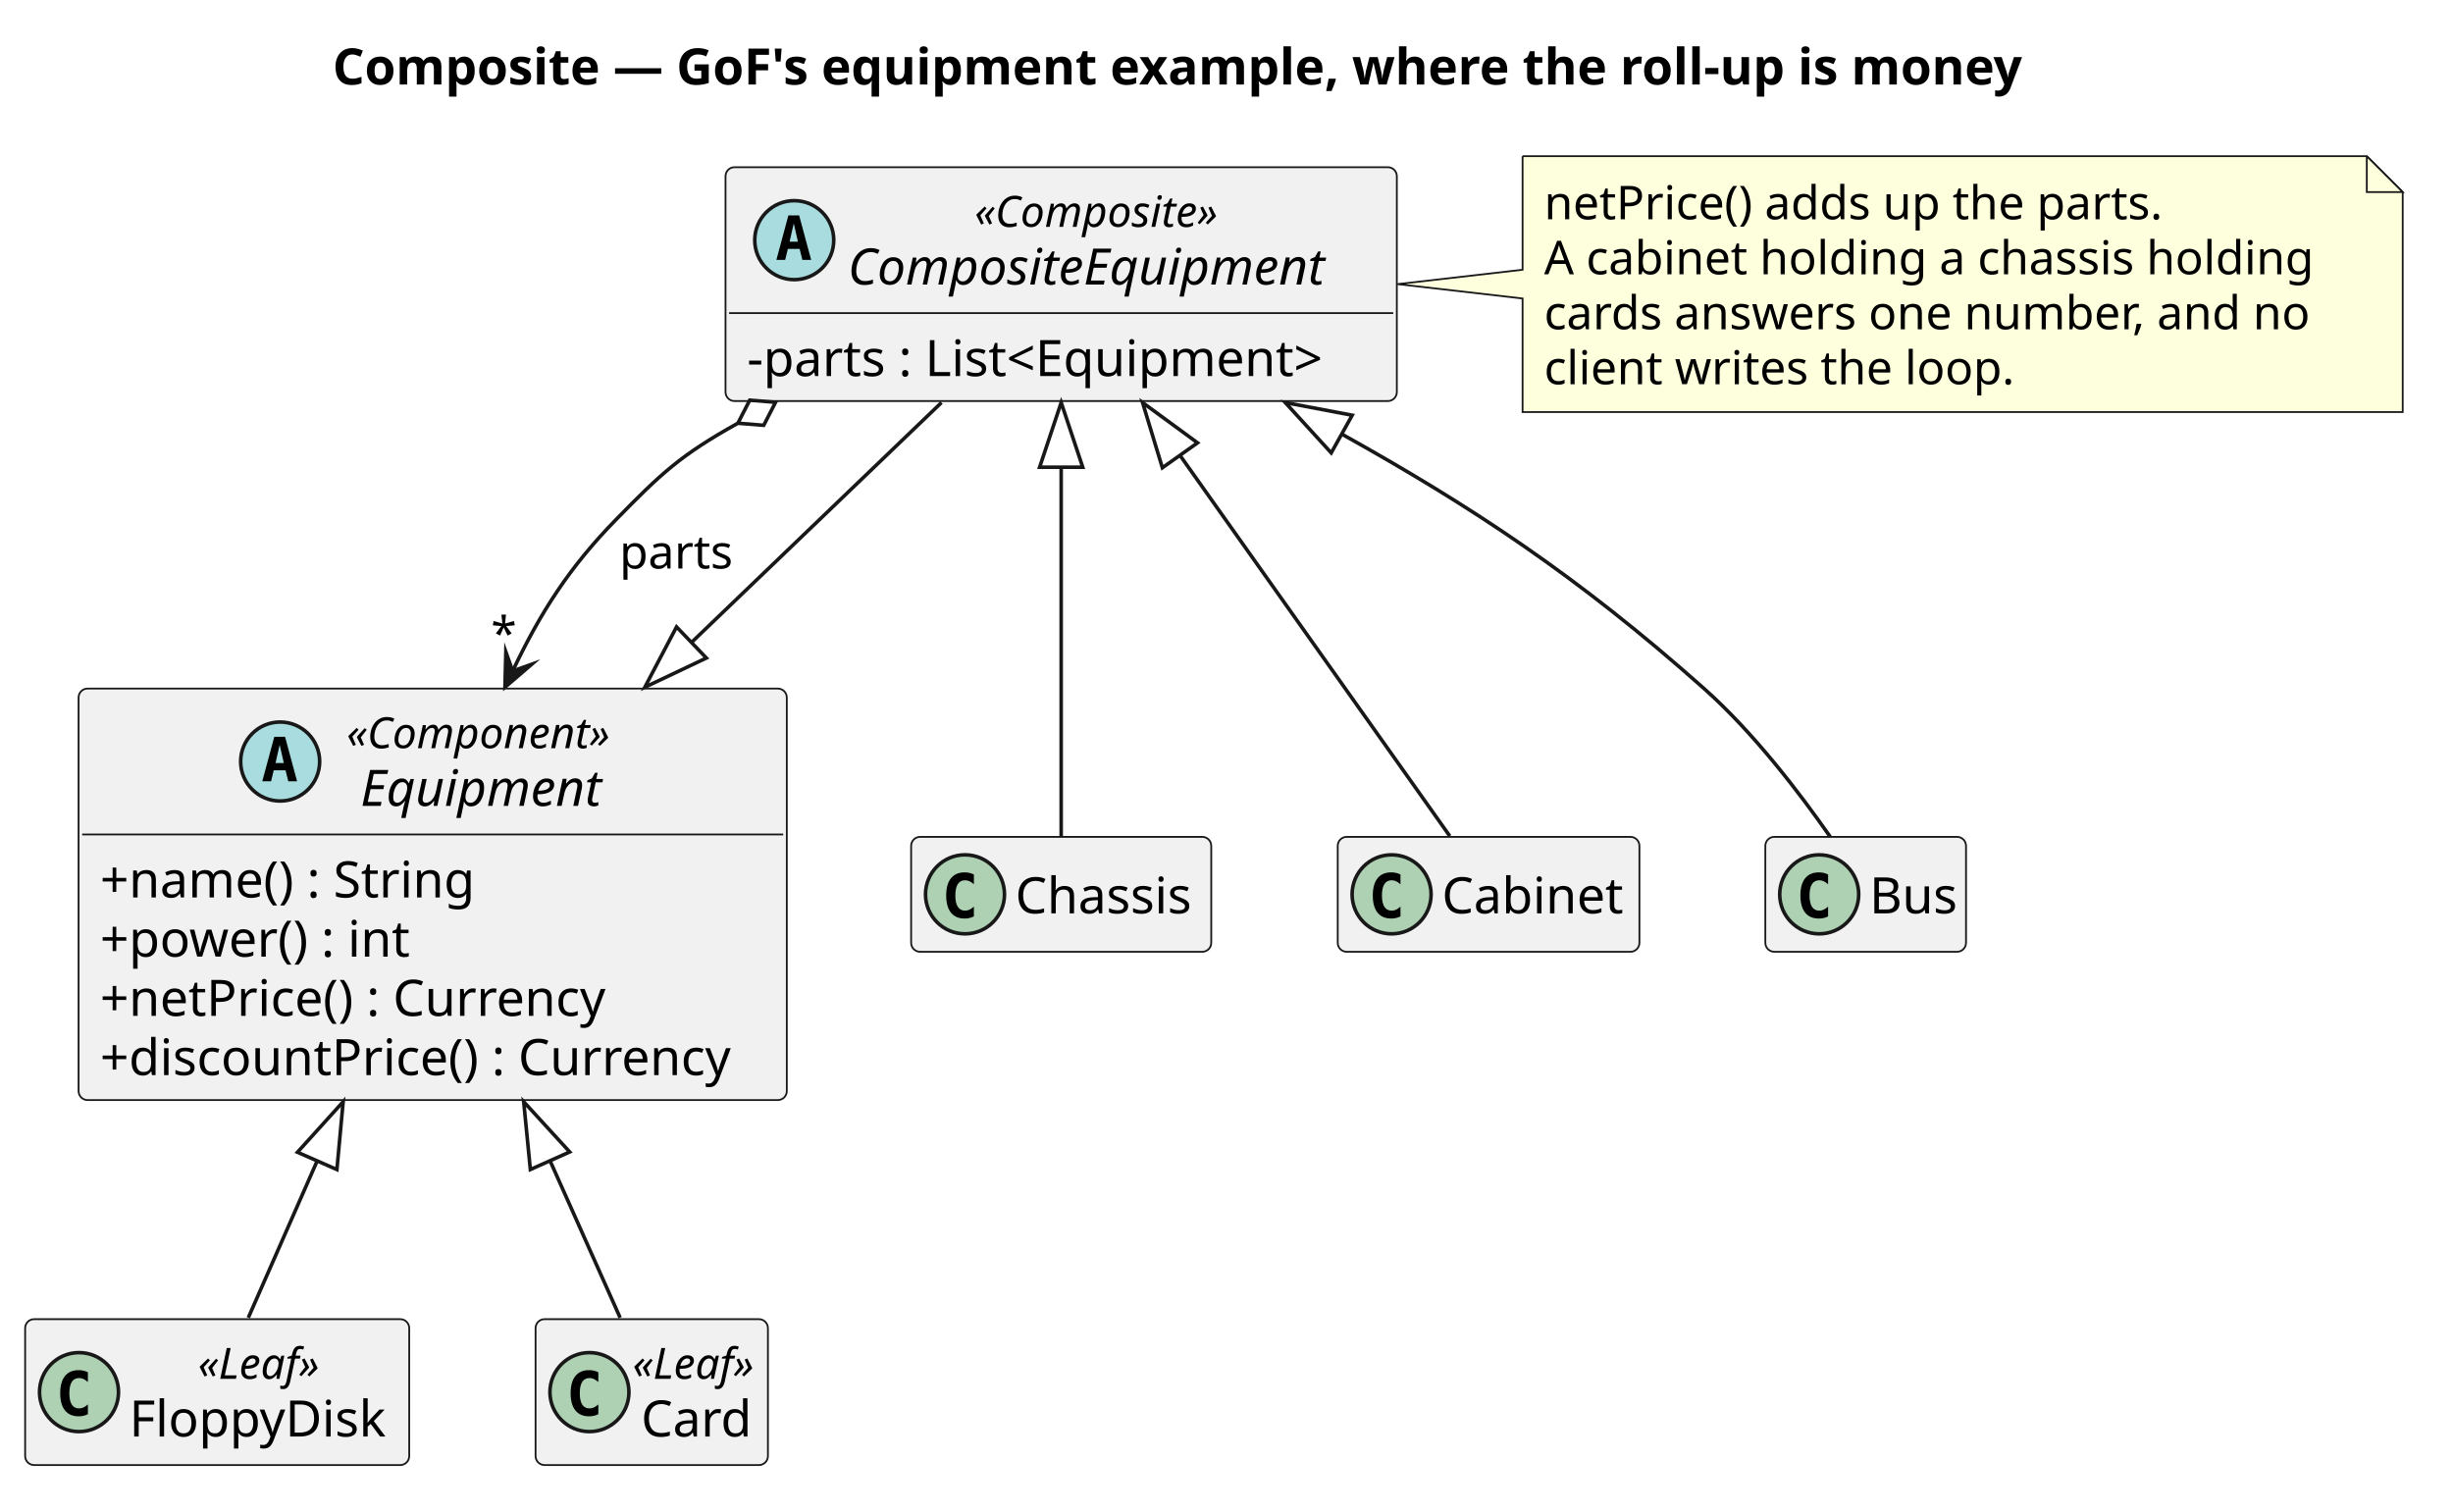
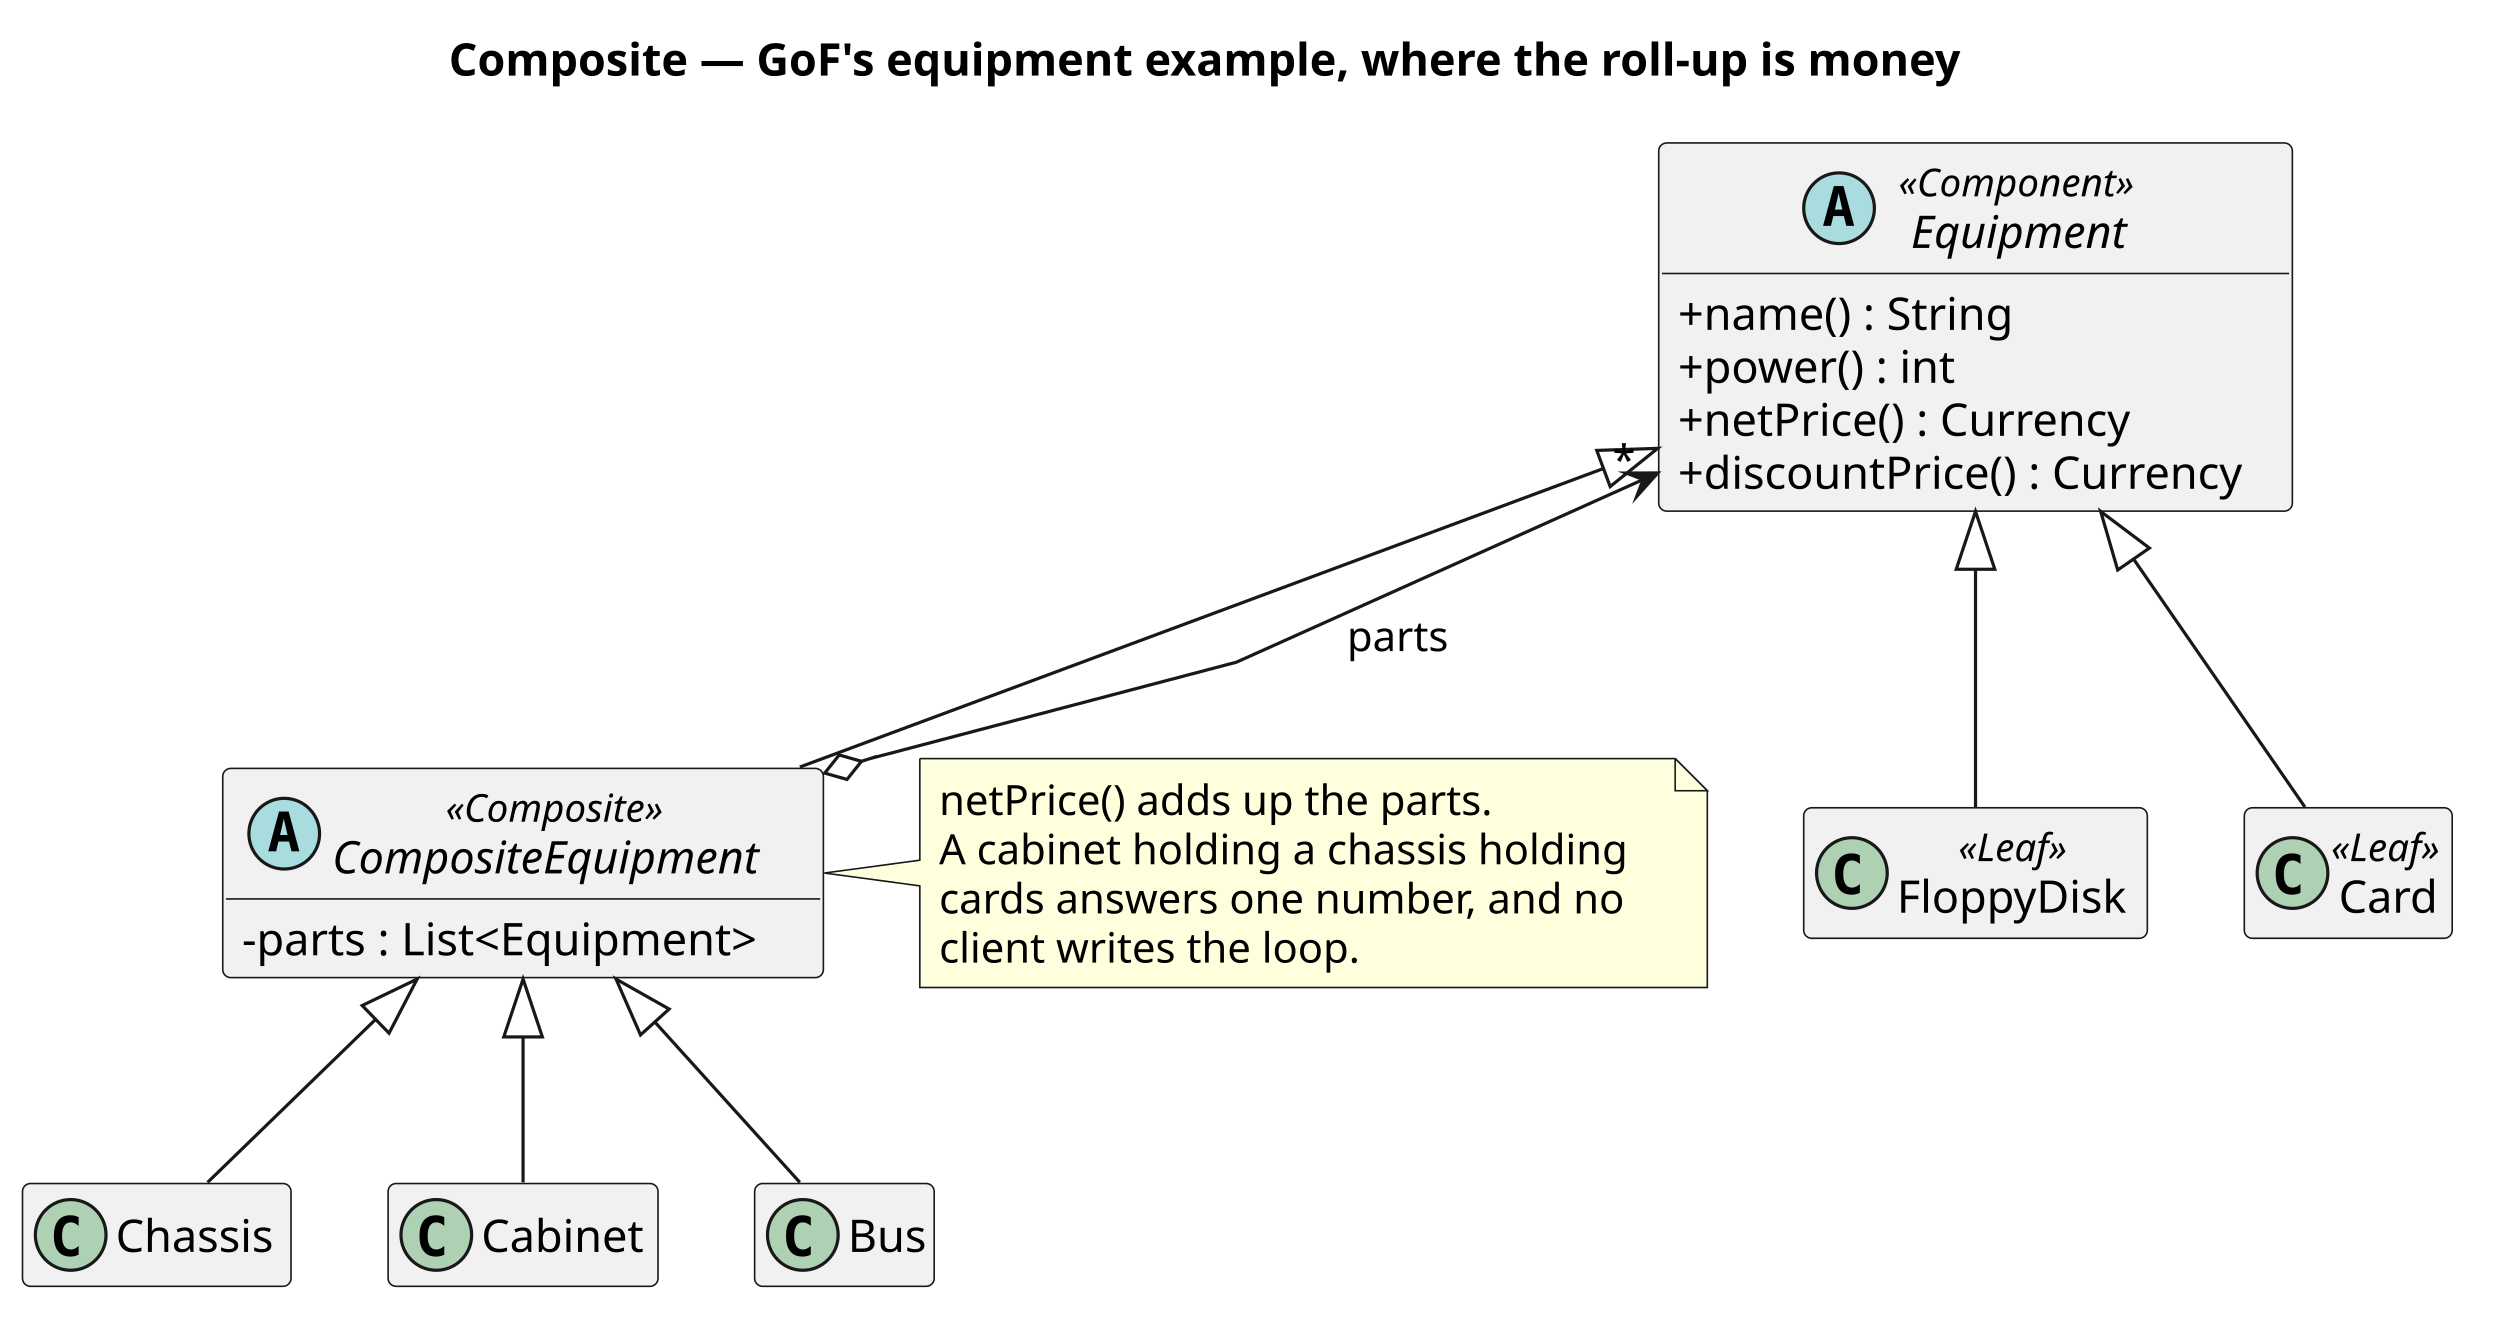
- <svg xmlns="http://www.w3.org/2000/svg" contentStyleType="text/css" data-diagram-type="CLASS" height="421px" preserveAspectRatio="none" style="width:683px;height:421px;background:#FFFFFF;" version="1.1" viewBox="0 0 683 421" width="683px" zoomAndPan="magnify">
+ <svg xmlns="http://www.w3.org/2000/svg" contentStyleType="text/css" data-diagram-type="CLASS" height="415px" preserveAspectRatio="none" style="width:778px;height:415px;background:#FFFFFF;" version="1.1" viewBox="0 0 778 415" width="778px" zoomAndPan="magnify">
  <defs />
  <g>
-     <g class="title" data-source-line="3">
-       <text fill="#000000" font-family="sans-serif" font-size="14" font-weight="700" lengthAdjust="spacing" textLength="491.784" x="92.608" y="23.535">Composite — GoF's equipment example, where the roll-up is money</text>
+     <g class="title" data-source-line="5">
+       <text fill="#000000" font-family="sans-serif" font-size="14" font-weight="700" lengthAdjust="spacing" textLength="491.784" x="139.672" y="23.535">Composite — GoF's equipment example, where the roll-up is money</text>
    </g>
-     <g class="entity" data-qualified-name="Equipment" data-source-line="6" id="ent0001">
-       <rect fill="#F1F1F1" height="114.574" rx="2.5" ry="2.5" style="stroke:#181818;stroke-width:0.5;" width="197.192" x="21.88" y="191.728" />
-       <ellipse cx="78.004" cy="212.039" fill="#A9DCDF" rx="11" ry="11" style="stroke:#181818;stroke-width:1;" />
-       <path d="M77.868,207.387 L76.714,212.459 L79.03,212.459 Z M76.374,205.146 L79.37,205.146 L82.715,217.539 L80.267,217.539 L79.503,214.476 L76.224,214.476 L75.477,217.539 L73.028,217.539 Z " fill="#000000" />
-       <text fill="#000000" font-family="sans-serif" font-size="12" font-style="italic" lengthAdjust="spacing" textLength="80.443" x="96.504" y="208.33">«Component»</text>
-       <text fill="#000000" font-family="sans-serif" font-size="14" font-style="italic" lengthAdjust="spacing" textLength="72.741" x="100.356" y="224.396">Equipment</text>
-       <line style="stroke:#181818;stroke-width:0.5;" x1="22.88" x2="218.072" y1="232.349" y2="232.349" />
-       <text fill="#000000" font-family="sans-serif" font-size="14" lengthAdjust="spacing" textLength="110.783" x="27.88" y="249.885">+name() : String</text>
-       <text fill="#000000" font-family="sans-serif" font-size="14" lengthAdjust="spacing" textLength="93.222" x="27.88" y="266.373">+power() : int</text>
-       <text fill="#000000" font-family="sans-serif" font-size="14" lengthAdjust="spacing" textLength="148.538" x="27.88" y="282.861">+netPrice() : Currency</text>
-       <text fill="#000000" font-family="sans-serif" font-size="14" lengthAdjust="spacing" textLength="185.192" x="27.88" y="299.349">+discountPrice() : Currency</text>
+     <g class="entity" data-qualified-name="Equipment" data-source-line="8" id="ent0001">
+       <rect fill="#F1F1F1" height="114.574" rx="2.5" ry="2.5" style="stroke:#181818;stroke-width:0.5;" width="197.192" x="516.19" y="44.488" />
+       <ellipse cx="572.314" cy="64.799" fill="#A9DCDF" rx="11" ry="11" style="stroke:#181818;stroke-width:1;" />
+       <path d="M572.178,60.147 L571.024,65.219 L573.34,65.219 Z M570.684,57.906 L573.68,57.906 L577.025,70.299 L574.577,70.299 L573.813,67.236 L570.534,67.236 L569.787,70.299 L567.338,70.299 Z " fill="#000000" />
+       <text fill="#000000" font-family="sans-serif" font-size="12" font-style="italic" lengthAdjust="spacing" textLength="80.443" x="590.814" y="61.09">«Component»</text>
+       <text fill="#000000" font-family="sans-serif" font-size="14" font-style="italic" lengthAdjust="spacing" textLength="72.741" x="594.666" y="77.156">Equipment</text>
+       <line style="stroke:#181818;stroke-width:0.5;" x1="517.19" x2="712.382" y1="85.109" y2="85.109" />
+       <text fill="#000000" font-family="sans-serif" font-size="14" lengthAdjust="spacing" textLength="110.783" x="522.19" y="102.644">+name() : String</text>
+       <text fill="#000000" font-family="sans-serif" font-size="14" lengthAdjust="spacing" textLength="93.222" x="522.19" y="119.133">+power() : int</text>
+       <text fill="#000000" font-family="sans-serif" font-size="14" lengthAdjust="spacing" textLength="148.538" x="522.19" y="135.621">+netPrice() : Currency</text>
+       <text fill="#000000" font-family="sans-serif" font-size="14" lengthAdjust="spacing" textLength="185.192" x="522.19" y="152.109">+discountPrice() : Currency</text>
    </g>
-     <g class="entity" data-qualified-name="FloppyDisk" data-source-line="13" id="ent0002">
-       <rect fill="#F1F1F1" height="40.621" rx="2.5" ry="2.5" style="stroke:#181818;stroke-width:0.5;" width="106.942" x="7" y="367.308" />
-       <ellipse cx="22" cy="387.619" fill="#ADD1B2" rx="11" ry="11" style="stroke:#181818;stroke-width:1;" />
-       <path d="M24.473,393.762 Q23.892,394.061 23.253,394.21 Q22.614,394.36 21.908,394.36 Q19.401,394.36 18.081,392.708 Q16.762,391.056 16.762,387.935 Q16.762,384.805 18.081,383.154 Q19.401,381.502 21.908,381.502 Q22.614,381.502 23.261,381.651 Q23.909,381.8 24.473,382.099 L24.473,384.822 Q23.842,384.241 23.249,383.971 Q22.655,383.701 22.024,383.701 Q20.68,383.701 19.995,384.768 Q19.31,385.835 19.31,387.935 Q19.31,390.026 19.995,391.093 Q20.68,392.16 22.024,392.16 Q22.655,392.16 23.249,391.89 Q23.842,391.62 24.473,391.039 Z " fill="#000000" />
-       <text fill="#000000" font-family="sans-serif" font-size="12" font-style="italic" lengthAdjust="spacing" textLength="36.697" x="55.123" y="383.91">«Leaf»</text>
-       <text fill="#000000" font-family="sans-serif" font-size="14" lengthAdjust="spacing" textLength="74.942" x="36" y="399.976">FloppyDisk</text>
+     <g class="entity" data-qualified-name="FloppyDisk" data-source-line="15" id="ent0002">
+       <rect fill="#F1F1F1" height="40.621" rx="2.5" ry="2.5" style="stroke:#181818;stroke-width:0.5;" width="106.942" x="561.31" y="251.378" />
+       <ellipse cx="576.31" cy="271.689" fill="#ADD1B2" rx="11" ry="11" style="stroke:#181818;stroke-width:1;" />
+       <path d="M578.783,277.832 Q578.202,278.131 577.563,278.28 Q576.924,278.43 576.218,278.43 Q573.711,278.43 572.391,276.778 Q571.072,275.126 571.072,272.005 Q571.072,268.875 572.391,267.224 Q573.711,265.572 576.218,265.572 Q576.924,265.572 577.571,265.721 Q578.219,265.87 578.783,266.169 L578.783,268.892 Q578.152,268.311 577.559,268.041 Q576.965,267.771 576.334,267.771 Q574.99,267.771 574.305,268.838 Q573.62,269.905 573.62,272.005 Q573.62,274.096 574.305,275.163 Q574.99,276.23 576.334,276.23 Q576.965,276.23 577.559,275.96 Q578.152,275.69 578.783,275.109 Z " fill="#000000" />
+       <text fill="#000000" font-family="sans-serif" font-size="12" font-style="italic" lengthAdjust="spacing" textLength="36.697" x="609.433" y="267.98">«Leaf»</text>
+       <text fill="#000000" font-family="sans-serif" font-size="14" lengthAdjust="spacing" textLength="74.942" x="590.31" y="284.046">FloppyDisk</text>
    </g>
-     <g class="entity" data-qualified-name="Card" data-source-line="14" id="ent0003">
-       <rect fill="#F1F1F1" height="40.621" rx="2.5" ry="2.5" style="stroke:#181818;stroke-width:0.5;" width="64.697" x="149.12" y="367.308" />
-       <ellipse cx="164.12" cy="387.619" fill="#ADD1B2" rx="11" ry="11" style="stroke:#181818;stroke-width:1;" />
-       <path d="M166.593,393.762 Q166.012,394.061 165.373,394.21 Q164.734,394.36 164.028,394.36 Q161.521,394.36 160.202,392.708 Q158.882,391.056 158.882,387.935 Q158.882,384.805 160.202,383.154 Q161.521,381.502 164.028,381.502 Q164.734,381.502 165.381,381.651 Q166.029,381.8 166.593,382.099 L166.593,384.822 Q165.962,384.241 165.369,383.971 Q164.775,383.701 164.144,383.701 Q162.8,383.701 162.115,384.768 Q161.43,385.835 161.43,387.935 Q161.43,390.026 162.115,391.093 Q162.8,392.16 164.144,392.16 Q164.775,392.16 165.369,391.89 Q165.962,391.62 166.593,391.039 Z " fill="#000000" />
-       <text fill="#000000" font-family="sans-serif" font-size="12" font-style="italic" lengthAdjust="spacing" textLength="36.697" x="176.12" y="383.91">«Leaf»</text>
-       <text fill="#000000" font-family="sans-serif" font-size="14" lengthAdjust="spacing" textLength="31.958" x="178.49" y="399.976">Card</text>
+     <g class="entity" data-qualified-name="Card" data-source-line="16" id="ent0003">
+       <rect fill="#F1F1F1" height="40.621" rx="2.5" ry="2.5" style="stroke:#181818;stroke-width:0.5;" width="64.697" x="698.43" y="251.378" />
+       <ellipse cx="713.43" cy="271.689" fill="#ADD1B2" rx="11" ry="11" style="stroke:#181818;stroke-width:1;" />
+       <path d="M715.903,277.832 Q715.322,278.131 714.683,278.28 Q714.044,278.43 713.338,278.43 Q710.831,278.43 709.511,276.778 Q708.192,275.126 708.192,272.005 Q708.192,268.875 709.511,267.224 Q710.831,265.572 713.338,265.572 Q714.044,265.572 714.691,265.721 Q715.339,265.87 715.903,266.169 L715.903,268.892 Q715.272,268.311 714.679,268.041 Q714.085,267.771 713.454,267.771 Q712.11,267.771 711.425,268.838 Q710.74,269.905 710.74,272.005 Q710.74,274.096 711.425,275.163 Q712.11,276.23 713.454,276.23 Q714.085,276.23 714.679,275.96 Q715.272,275.69 715.903,275.109 Z " fill="#000000" />
+       <text fill="#000000" font-family="sans-serif" font-size="12" font-style="italic" lengthAdjust="spacing" textLength="36.697" x="725.43" y="267.98">«Leaf»</text>
+       <text fill="#000000" font-family="sans-serif" font-size="14" lengthAdjust="spacing" textLength="31.958" x="727.8" y="284.046">Card</text>
    </g>
-     <g class="entity" data-qualified-name="CompositeEquipment" data-source-line="15" id="ent0004">
-       <rect fill="#F1F1F1" height="65.109" rx="2.5" ry="2.5" style="stroke:#181818;stroke-width:0.5;" width="186.918" x="202.01" y="46.558" />
-       <ellipse cx="221.145" cy="66.869" fill="#A9DCDF" rx="11" ry="11" style="stroke:#181818;stroke-width:1;" />
-       <path d="M221.008,62.217 L219.855,67.289 L222.171,67.289 Z M219.514,59.976 L222.511,59.976 L225.856,72.369 L223.407,72.369 L222.644,69.306 L219.365,69.306 L218.618,72.369 L216.169,72.369 Z " fill="#000000" />
-       <text fill="#000000" font-family="sans-serif" font-size="12" font-style="italic" lengthAdjust="spacing" textLength="75.135" x="271.361" y="63.16">«Composite»</text>
-       <text fill="#000000" font-family="sans-serif" font-size="14" font-style="italic" lengthAdjust="spacing" textLength="145.728" x="236.064" y="79.226">CompositeEquipment</text>
-       <line style="stroke:#181818;stroke-width:0.5;" x1="203.01" x2="387.928" y1="87.179" y2="87.179" />
-       <text fill="#000000" font-family="sans-serif" font-size="14" lengthAdjust="spacing" textLength="174.918" x="208.01" y="104.715">-parts : List&lt;Equipment&gt;</text>
+     <g class="entity" data-qualified-name="CompositeEquipment" data-source-line="17" id="ent0004">
+       <rect fill="#F1F1F1" height="65.109" rx="2.5" ry="2.5" style="stroke:#181818;stroke-width:0.5;" width="186.918" x="69.32" y="239.128" />
+       <ellipse cx="88.455" cy="259.439" fill="#A9DCDF" rx="11" ry="11" style="stroke:#181818;stroke-width:1;" />
+       <path d="M88.319,254.787 L87.165,259.859 L89.481,259.859 Z M86.824,252.546 L89.821,252.546 L93.166,264.939 L90.718,264.939 L89.954,261.876 L86.675,261.876 L85.928,264.939 L83.479,264.939 Z " fill="#000000" />
+       <text fill="#000000" font-family="sans-serif" font-size="12" font-style="italic" lengthAdjust="spacing" textLength="75.135" x="138.671" y="255.73">«Composite»</text>
+       <text fill="#000000" font-family="sans-serif" font-size="14" font-style="italic" lengthAdjust="spacing" textLength="145.728" x="103.374" y="271.796">CompositeEquipment</text>
+       <line style="stroke:#181818;stroke-width:0.5;" x1="70.32" x2="255.238" y1="279.749" y2="279.749" />
+       <text fill="#000000" font-family="sans-serif" font-size="14" lengthAdjust="spacing" textLength="174.918" x="75.32" y="297.284">-parts : List&lt;Equipment&gt;</text>
    </g>
-     <g class="entity" data-qualified-name="Chassis" data-source-line="18" id="ent0005">
-       <rect fill="#F1F1F1" height="32" rx="2.5" ry="2.5" style="stroke:#181818;stroke-width:0.5;" width="83.564" x="253.69" y="233.018" />
-       <ellipse cx="268.69" cy="249.018" fill="#ADD1B2" rx="11" ry="11" style="stroke:#181818;stroke-width:1;" />
-       <path d="M271.163,255.161 Q270.582,255.46 269.943,255.61 Q269.304,255.759 268.598,255.759 Q266.091,255.759 264.772,254.107 Q263.452,252.455 263.452,249.334 Q263.452,246.205 264.772,244.553 Q266.091,242.901 268.598,242.901 Q269.304,242.901 269.951,243.05 Q270.599,243.2 271.163,243.499 L271.163,246.221 Q270.532,245.64 269.939,245.371 Q269.345,245.101 268.714,245.101 Q267.37,245.101 266.685,246.167 Q266,247.234 266,249.334 Q266,251.426 266.685,252.493 Q267.37,253.559 268.714,253.559 Q269.345,253.559 269.939,253.29 Q270.532,253.02 271.163,252.439 Z " fill="#000000" />
-       <text fill="#000000" font-family="sans-serif" font-size="14" lengthAdjust="spacing" textLength="51.563" x="282.69" y="254.309">Chassis</text>
+     <g class="entity" data-qualified-name="Chassis" data-source-line="20" id="ent0005">
+       <rect fill="#F1F1F1" height="32" rx="2.5" ry="2.5" style="stroke:#181818;stroke-width:0.5;" width="83.564" x="7" y="368.308" />
+       <ellipse cx="22" cy="384.308" fill="#ADD1B2" rx="11" ry="11" style="stroke:#181818;stroke-width:1;" />
+       <path d="M24.473,390.451 Q23.892,390.75 23.253,390.9 Q22.614,391.049 21.908,391.049 Q19.401,391.049 18.081,389.397 Q16.762,387.745 16.762,384.624 Q16.762,381.495 18.081,379.843 Q19.401,378.191 21.908,378.191 Q22.614,378.191 23.261,378.341 Q23.909,378.49 24.473,378.789 L24.473,381.511 Q23.842,380.93 23.249,380.661 Q22.655,380.391 22.024,380.391 Q20.68,380.391 19.995,381.457 Q19.31,382.524 19.31,384.624 Q19.31,386.716 19.995,387.783 Q20.68,388.849 22.024,388.849 Q22.655,388.849 23.249,388.579 Q23.842,388.31 24.473,387.729 Z " fill="#000000" />
+       <text fill="#000000" font-family="sans-serif" font-size="14" lengthAdjust="spacing" textLength="51.563" x="36" y="389.599">Chassis</text>
    </g>
-     <g class="entity" data-qualified-name="Cabinet" data-source-line="19" id="ent0006">
-       <rect fill="#F1F1F1" height="32" rx="2.5" ry="2.5" style="stroke:#181818;stroke-width:0.5;" width="84.001" x="372.47" y="233.018" />
-       <ellipse cx="387.47" cy="249.018" fill="#ADD1B2" rx="11" ry="11" style="stroke:#181818;stroke-width:1;" />
-       <path d="M389.943,255.161 Q389.362,255.46 388.723,255.61 Q388.084,255.759 387.378,255.759 Q384.871,255.759 383.551,254.107 Q382.232,252.455 382.232,249.334 Q382.232,246.205 383.551,244.553 Q384.871,242.901 387.378,242.901 Q388.084,242.901 388.731,243.05 Q389.379,243.2 389.943,243.499 L389.943,246.221 Q389.312,245.64 388.719,245.371 Q388.125,245.101 387.494,245.101 Q386.15,245.101 385.465,246.167 Q384.78,247.234 384.78,249.334 Q384.78,251.426 385.465,252.493 Q386.15,253.559 387.494,253.559 Q388.125,253.559 388.719,253.29 Q389.312,253.02 389.943,252.439 Z " fill="#000000" />
-       <text fill="#000000" font-family="sans-serif" font-size="14" lengthAdjust="spacing" textLength="52.001" x="401.47" y="254.309">Cabinet</text>
+     <g class="entity" data-qualified-name="Cabinet" data-source-line="21" id="ent0006">
+       <rect fill="#F1F1F1" height="32" rx="2.5" ry="2.5" style="stroke:#181818;stroke-width:0.5;" width="84.001" x="120.78" y="368.308" />
+       <ellipse cx="135.78" cy="384.308" fill="#ADD1B2" rx="11" ry="11" style="stroke:#181818;stroke-width:1;" />
+       <path d="M138.253,390.451 Q137.672,390.75 137.033,390.9 Q136.394,391.049 135.688,391.049 Q133.181,391.049 131.862,389.397 Q130.542,387.745 130.542,384.624 Q130.542,381.495 131.862,379.843 Q133.181,378.191 135.688,378.191 Q136.394,378.191 137.041,378.341 Q137.689,378.49 138.253,378.789 L138.253,381.511 Q137.622,380.93 137.029,380.661 Q136.435,380.391 135.804,380.391 Q134.46,380.391 133.775,381.457 Q133.09,382.524 133.09,384.624 Q133.09,386.716 133.775,387.783 Q134.46,388.849 135.804,388.849 Q136.435,388.849 137.029,388.579 Q137.622,388.31 138.253,387.729 Z " fill="#000000" />
+       <text fill="#000000" font-family="sans-serif" font-size="14" lengthAdjust="spacing" textLength="52.001" x="149.78" y="389.599">Cabinet</text>
    </g>
-     <g class="entity" data-qualified-name="Bus" data-source-line="20" id="ent0007">
-       <rect fill="#F1F1F1" height="32" rx="2.5" ry="2.5" style="stroke:#181818;stroke-width:0.5;" width="55.878" x="491.53" y="233.018" />
-       <ellipse cx="506.53" cy="249.018" fill="#ADD1B2" rx="11" ry="11" style="stroke:#181818;stroke-width:1;" />
-       <path d="M509.003,255.161 Q508.422,255.46 507.783,255.61 Q507.144,255.759 506.438,255.759 Q503.931,255.759 502.611,254.107 Q501.292,252.455 501.292,249.334 Q501.292,246.205 502.611,244.553 Q503.931,242.901 506.438,242.901 Q507.144,242.901 507.791,243.05 Q508.439,243.2 509.003,243.499 L509.003,246.221 Q508.372,245.64 507.779,245.371 Q507.185,245.101 506.554,245.101 Q505.21,245.101 504.525,246.167 Q503.84,247.234 503.84,249.334 Q503.84,251.426 504.525,252.493 Q505.21,253.559 506.554,253.559 Q507.185,253.559 507.779,253.29 Q508.372,253.02 509.003,252.439 Z " fill="#000000" />
-       <text fill="#000000" font-family="sans-serif" font-size="14" lengthAdjust="spacing" textLength="23.878" x="520.53" y="254.309">Bus</text>
+     <g class="entity" data-qualified-name="Bus" data-source-line="22" id="ent0007">
+       <rect fill="#F1F1F1" height="32" rx="2.5" ry="2.5" style="stroke:#181818;stroke-width:0.5;" width="55.878" x="234.84" y="368.308" />
+       <ellipse cx="249.84" cy="384.308" fill="#ADD1B2" rx="11" ry="11" style="stroke:#181818;stroke-width:1;" />
+       <path d="M252.313,390.451 Q251.732,390.75 251.093,390.9 Q250.454,391.049 249.748,391.049 Q247.241,391.049 245.922,389.397 Q244.602,387.745 244.602,384.624 Q244.602,381.495 245.922,379.843 Q247.241,378.191 249.748,378.191 Q250.454,378.191 251.101,378.341 Q251.749,378.49 252.313,378.789 L252.313,381.511 Q251.682,380.93 251.089,380.661 Q250.495,380.391 249.864,380.391 Q248.52,380.391 247.835,381.457 Q247.15,382.524 247.15,384.624 Q247.15,386.716 247.835,387.783 Q248.52,388.849 249.864,388.849 Q250.495,388.849 251.089,388.579 Q251.682,388.31 252.313,387.729 Z " fill="#000000" />
+       <text fill="#000000" font-family="sans-serif" font-size="14" lengthAdjust="spacing" textLength="23.878" x="263.84" y="389.599">Bus</text>
    </g>
-     <g class="entity" data-qualified-name="GMN15" data-source-line="31" id="ent0016">
-       <path d="M423.94,43.488 L423.94,75.108 L389.11,79.108 L423.94,83.108 L423.94,114.731 A0,0 0 0 0 423.94,114.731 L669,114.731 A0,0 0 0 0 669,114.731 L669,53.488 L659,43.488 L423.94,43.488 A0,0 0 0 0 423.94,43.488" fill="#FEFFDD" style="stroke:#181818;stroke-width:0.5;" />
-       <path d="M659,43.488 L659,53.488 L669,53.488 L659,43.488" fill="#FEFFDD" style="stroke:#181818;stroke-width:0.5;" />
-       <text fill="#000000" font-family="sans-serif" font-size="13" lengthAdjust="spacing" textLength="178.122" x="429.94" y="61.057">netPrice() adds up the parts.</text>
-       <text fill="#000000" font-family="sans-serif" font-size="13" lengthAdjust="spacing" textLength="224.06" x="429.94" y="76.367">A cabinet holding a chassis holding</text>
-       <text fill="#000000" font-family="sans-serif" font-size="13" lengthAdjust="spacing" textLength="221.52" x="429.94" y="91.678">cards answers one number, and no</text>
-       <text fill="#000000" font-family="sans-serif" font-size="13" lengthAdjust="spacing" textLength="136.709" x="429.94" y="106.988">client writes the loop.</text>
+     <g class="entity" data-qualified-name="GMN14" data-source-line="32" id="ent0015">
+       <path d="M286.25,236.068 L286.25,267.688 L256.53,271.688 L286.25,275.688 L286.25,307.31 A0,0 0 0 0 286.25,307.31 L531.31,307.31 A0,0 0 0 0 531.31,307.31 L531.31,246.068 L521.31,236.068 L286.25,236.068 A0,0 0 0 0 286.25,236.068" fill="#FEFFDD" style="stroke:#181818;stroke-width:0.5;" />
+       <path d="M521.31,236.068 L521.31,246.068 L531.31,246.068 L521.31,236.068" fill="#FEFFDD" style="stroke:#181818;stroke-width:0.5;" />
+       <text fill="#000000" font-family="sans-serif" font-size="13" lengthAdjust="spacing" textLength="178.122" x="292.25" y="253.637">netPrice() adds up the parts.</text>
+       <text fill="#000000" font-family="sans-serif" font-size="13" lengthAdjust="spacing" textLength="224.06" x="292.25" y="268.947">A cabinet holding a chassis holding</text>
+       <text fill="#000000" font-family="sans-serif" font-size="13" lengthAdjust="spacing" textLength="221.52" x="292.25" y="284.258">cards answers one number, and no</text>
+       <text fill="#000000" font-family="sans-serif" font-size="13" lengthAdjust="spacing" textLength="136.709" x="292.25" y="299.568">client writes the loop.</text>
    </g>
-     <g class="link" data-entity-1="ent0001" data-entity-2="ent0002" data-link-type="extension" data-source-line="22" id="lnk8">
-       <path codeLine="22" d="M88.314,323.24 C78.914,344.65 76.06,351.128 69.13,366.908" fill="none" id="Equipment-backto-FloppyDisk" style="stroke:#181818;stroke-width:1;" />
-       <polygon fill="none" points="95.55,306.758,82.82,320.828,93.808,325.652,95.55,306.758" style="stroke:#181818;stroke-width:1;stroke-linejoin:miter;stroke-miterlimit:10;" />
+     <g class="link" data-entity-1="ent0001" data-entity-2="ent0002" data-link-type="extension" data-source-line="24" id="lnk8">
+       <path codeLine="24" d="M614.78,177.158 C614.78,208.978 614.78,228.748 614.78,251.158" fill="none" id="Equipment-backto-FloppyDisk" style="stroke:#181818;stroke-width:1;" />
+       <polygon fill="none" points="614.78,159.158,608.78,177.158,620.78,177.158,614.78,159.158" style="stroke:#181818;stroke-width:1;stroke-linejoin:miter;stroke-miterlimit:10;" />
    </g>
-     <g class="link" data-entity-1="ent0001" data-entity-2="ent0003" data-link-type="extension" data-source-line="23" id="lnk9">
-       <path codeLine="23" d="M153.149,323.194 C162.709,344.604 165.62,351.128 172.67,366.908" fill="none" id="Equipment-backto-Card" style="stroke:#181818;stroke-width:1;" />
-       <polygon fill="none" points="145.81,306.758,147.67,325.64,158.628,320.748,145.81,306.758" style="stroke:#181818;stroke-width:1;stroke-linejoin:miter;stroke-miterlimit:10;" />
+     <g class="link" data-entity-1="ent0001" data-entity-2="ent0003" data-link-type="extension" data-source-line="25" id="lnk9">
+       <path codeLine="25" d="M663.96,173.969 C685.94,205.788 701.81,228.748 717.29,251.158" fill="none" id="Equipment-backto-Card" style="stroke:#181818;stroke-width:1;" />
+       <polygon fill="none" points="653.73,159.158,659.024,177.379,668.897,170.558,653.73,159.158" style="stroke:#181818;stroke-width:1;stroke-linejoin:miter;stroke-miterlimit:10;" />
    </g>
-     <g class="link" data-entity-1="ent0001" data-entity-2="ent0004" data-link-type="extension" data-source-line="24" id="lnk10">
-       <path codeLine="24" d="M192.527,178.885 C220.067,152.455 238.84,134.448 262.14,112.088" fill="none" id="Equipment-backto-CompositeEquipment" style="stroke:#181818;stroke-width:1;" />
-       <polygon fill="none" points="179.54,191.348,196.681,183.214,188.372,174.556,179.54,191.348" style="stroke:#181818;stroke-width:1;stroke-linejoin:miter;stroke-miterlimit:10;" />
+     <g class="link" data-entity-1="ent0001" data-entity-2="ent0004" data-link-type="extension" data-source-line="26" id="lnk10">
+       <path codeLine="26" d="M498.996,145.796 C419.226,175.426 325.05,210.408 248.91,238.698" fill="none" id="Equipment-backto-CompositeEquipment" style="stroke:#181818;stroke-width:1;" />
+       <polygon fill="none" points="515.87,139.528,496.907,140.171,501.086,151.42,515.87,139.528" style="stroke:#181818;stroke-width:1;stroke-linejoin:miter;stroke-miterlimit:10;" />
    </g>
-     <g class="link" data-entity-1="ent0004" data-entity-2="ent0001" data-link-type="aggregation" data-source-line="25" id="lnk11">
-       <path codeLine="25" d="M205.454,117.843 C189.424,126.763 184.12,131.808 171.47,144.728 C158.6,157.888 150.543,170.401 142.743,186.841" fill="none" id="CompositeEquipment-Equipment" style="stroke:#181818;stroke-width:1;" />
-       <polygon fill="none" points="215.94,112.008,208.752,111.43,205.454,117.843,212.642,118.421,215.94,112.008" style="stroke:#181818;stroke-width:1;stroke-linejoin:miter;stroke-miterlimit:10;" />
-       <polygon fill="#181818" points="140.6,191.358,148.072,184.942,142.743,186.841,140.844,181.512,140.6,191.358" style="stroke:#181818;stroke-width:1;stroke-linejoin:miter;stroke-miterlimit:10;" />
-       <text fill="#000000" font-family="sans-serif" font-size="13" lengthAdjust="spacing" textLength="32.17" x="172.47" y="158.297">parts</text>
-       <text fill="#000000" font-family="sans-serif" font-size="13" lengthAdjust="spacing" textLength="6.265" x="136.703" y="181.005">*</text>
+     <g class="link" data-entity-1="ent0004" data-entity-2="ent0001" data-link-type="aggregation" data-source-line="38" id="lnk17">
+       <path codeLine="38" d="M268.087,236.926 C276.667,234.176 270.78,236.068 270.78,236.068 C270.78,236.068 384.78,206.068 384.78,206.068 C384.78,206.068 449.009,177.227 511.349,149.227" fill="none" id="CompositeEquipment-Equipment" style="stroke:#181818;stroke-width:1;" />
+       <polygon fill="none" points="256.66,240.588,263.595,242.566,268.087,236.926,261.153,234.948,256.66,240.588" style="stroke:#181818;stroke-width:1;stroke-linejoin:miter;stroke-miterlimit:10;" />
+       <polygon fill="#181818" points="515.91,147.178,506.061,147.217,511.349,149.227,509.339,154.515,515.91,147.178" style="stroke:#181818;stroke-width:1;stroke-linejoin:miter;stroke-miterlimit:10;" />
+       <text fill="#000000" font-family="sans-serif" font-size="13" lengthAdjust="spacing" textLength="32.17" x="419.17" y="202.637">parts</text>
+       <text fill="#000000" font-family="sans-serif" font-size="13" lengthAdjust="spacing" textLength="6.265" x="501.802" y="147.779">*</text>
    </g>
-     <g class="link" data-entity-1="ent0004" data-entity-2="ent0005" data-link-type="extension" data-source-line="26" id="lnk12">
-       <path codeLine="26" d="M295.47,130.088 C295.47,166.248 295.47,205.608 295.47,232.788" fill="none" id="CompositeEquipment-backto-Chassis" style="stroke:#181818;stroke-width:1;" />
-       <polygon fill="none" points="295.47,112.088,289.47,130.088,301.47,130.088,295.47,112.088" style="stroke:#181818;stroke-width:1;stroke-linejoin:miter;stroke-miterlimit:10;" />
+     <g class="link" data-entity-1="ent0004" data-entity-2="ent0005" data-link-type="extension" data-source-line="27" id="lnk11">
+       <path codeLine="27" d="M116.891,317.222 C95.451,338.022 81.38,351.668 64.6,367.958" fill="none" id="CompositeEquipment-backto-Chassis" style="stroke:#181818;stroke-width:1;" />
+       <polygon fill="none" points="129.81,304.688,112.713,312.916,121.069,321.528,129.81,304.688" style="stroke:#181818;stroke-width:1;stroke-linejoin:miter;stroke-miterlimit:10;" />
    </g>
-     <g class="link" data-entity-1="ent0004" data-entity-2="ent0006" data-link-type="extension" data-source-line="27" id="lnk13">
-       <path codeLine="27" d="M328.539,126.773 C354.169,162.934 384.41,205.608 403.67,232.788" fill="none" id="CompositeEquipment-backto-Cabinet" style="stroke:#181818;stroke-width:1;" />
-       <polygon fill="none" points="318.13,112.088,323.644,130.243,333.434,123.304,318.13,112.088" style="stroke:#181818;stroke-width:1;stroke-linejoin:miter;stroke-miterlimit:10;" />
+     <g class="link" data-entity-1="ent0004" data-entity-2="ent0006" data-link-type="extension" data-source-line="28" id="lnk12">
+       <path codeLine="28" d="M162.78,322.688 C162.78,343.488 162.78,351.668 162.78,367.958" fill="none" id="CompositeEquipment-backto-Cabinet" style="stroke:#181818;stroke-width:1;" />
+       <polygon fill="none" points="162.78,304.688,156.78,322.688,168.78,322.688,162.78,304.688" style="stroke:#181818;stroke-width:1;stroke-linejoin:miter;stroke-miterlimit:10;" />
    </g>
-     <g class="link" data-entity-1="ent0004" data-entity-2="ent0007" data-link-type="extension" data-source-line="28" id="lnk14">
-       <path codeLine="28" d="M373.58,120.856 C409.71,141.006 439.17,160.338 474.47,191.728 C488.31,204.038 501.18,220.928 509.59,232.988" fill="none" id="CompositeEquipment-backto-Bus" style="stroke:#181818;stroke-width:1;" />
-       <polygon fill="none" points="357.86,112.088,370.658,126.096,376.503,115.616,357.86,112.088" style="stroke:#181818;stroke-width:1;stroke-linejoin:miter;stroke-miterlimit:10;" />
+     <g class="link" data-entity-1="ent0004" data-entity-2="ent0007" data-link-type="extension" data-source-line="29" id="lnk13">
+       <path codeLine="29" d="M203.78,318.042 C222.58,338.842 234.18,351.668 248.9,367.958" fill="none" id="CompositeEquipment-backto-Bus" style="stroke:#181818;stroke-width:1;" />
+       <polygon fill="none" points="191.71,304.688,199.328,322.065,208.231,314.019,191.71,304.688" style="stroke:#181818;stroke-width:1;stroke-linejoin:miter;stroke-miterlimit:10;" />
    </g>
  </g>
</svg>
